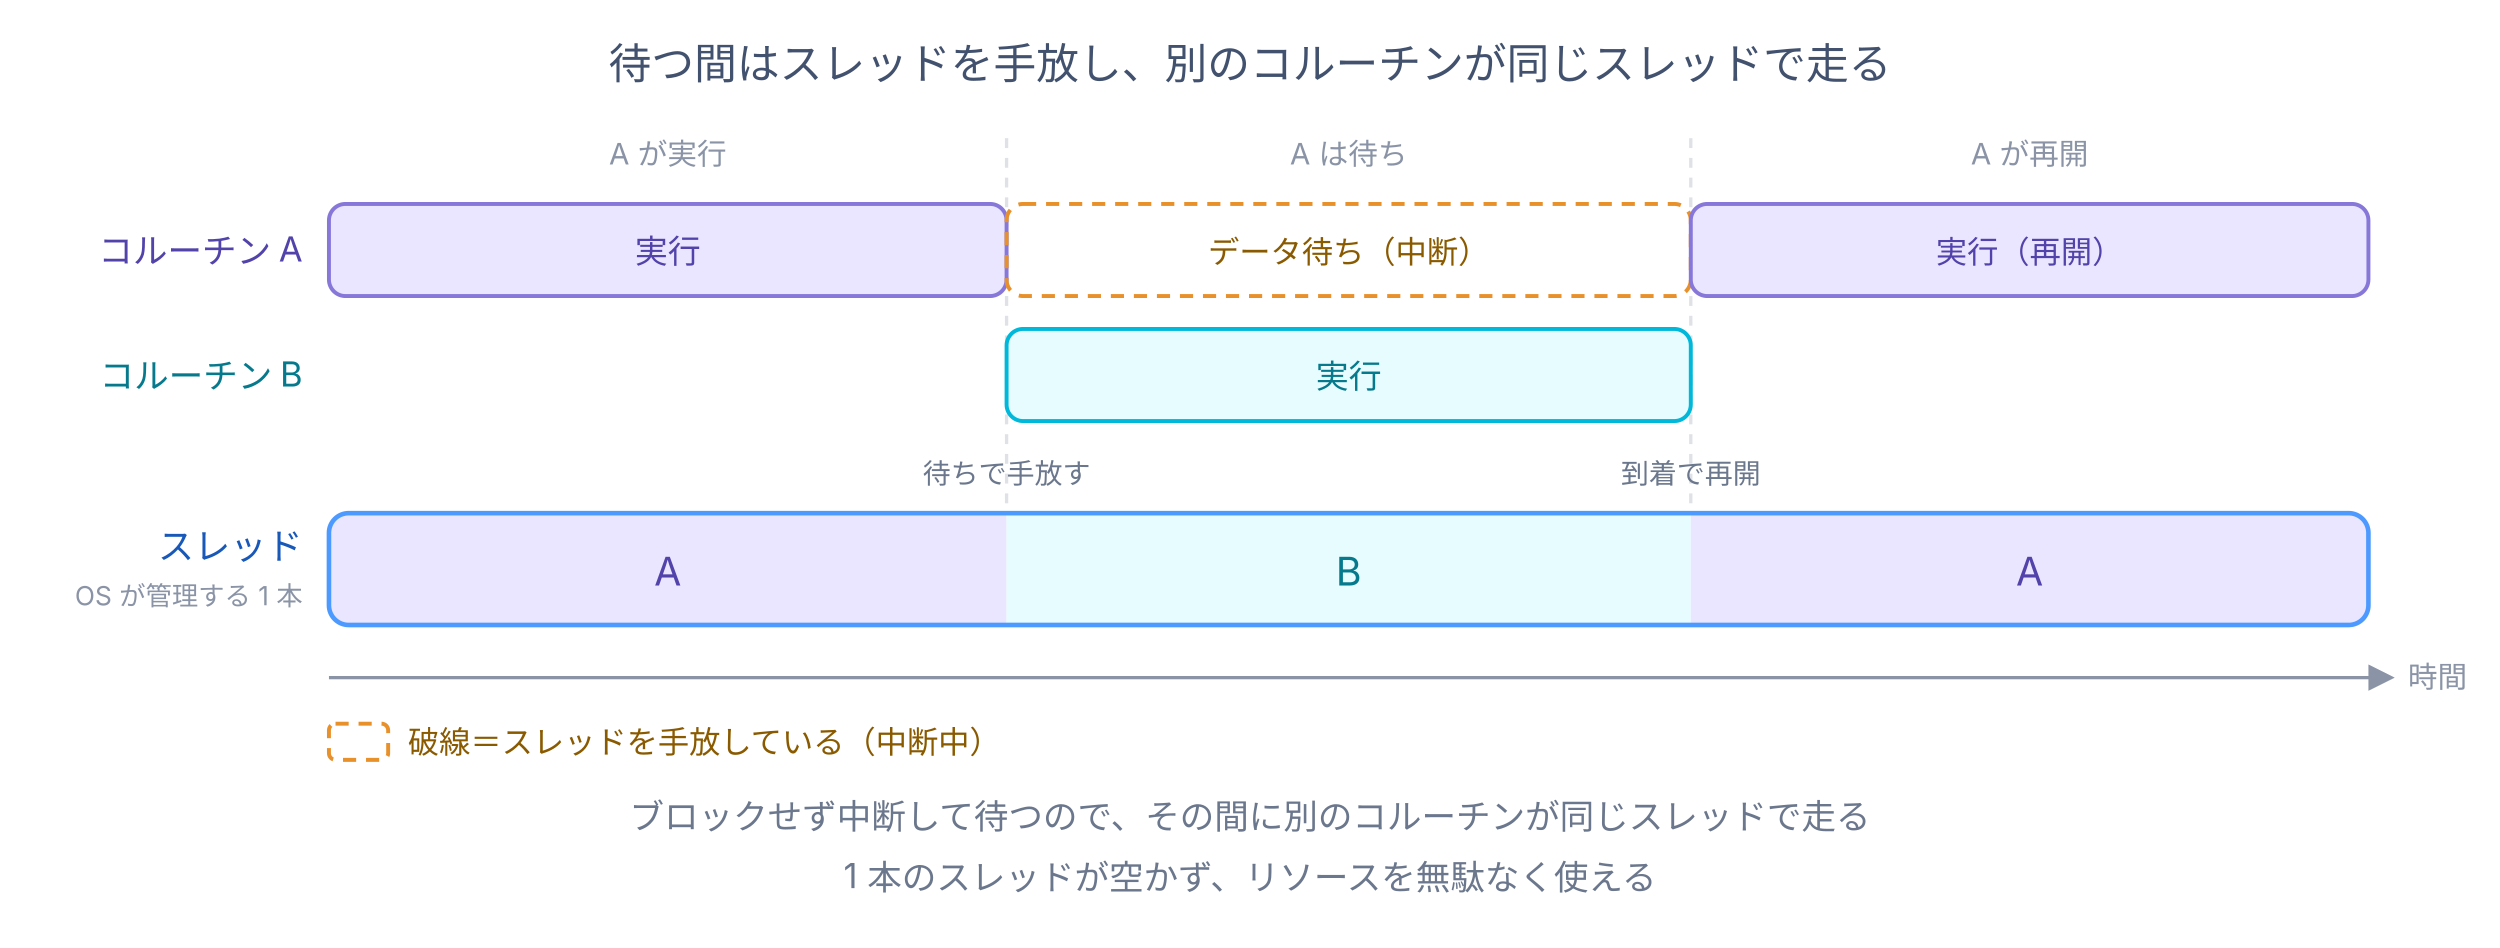
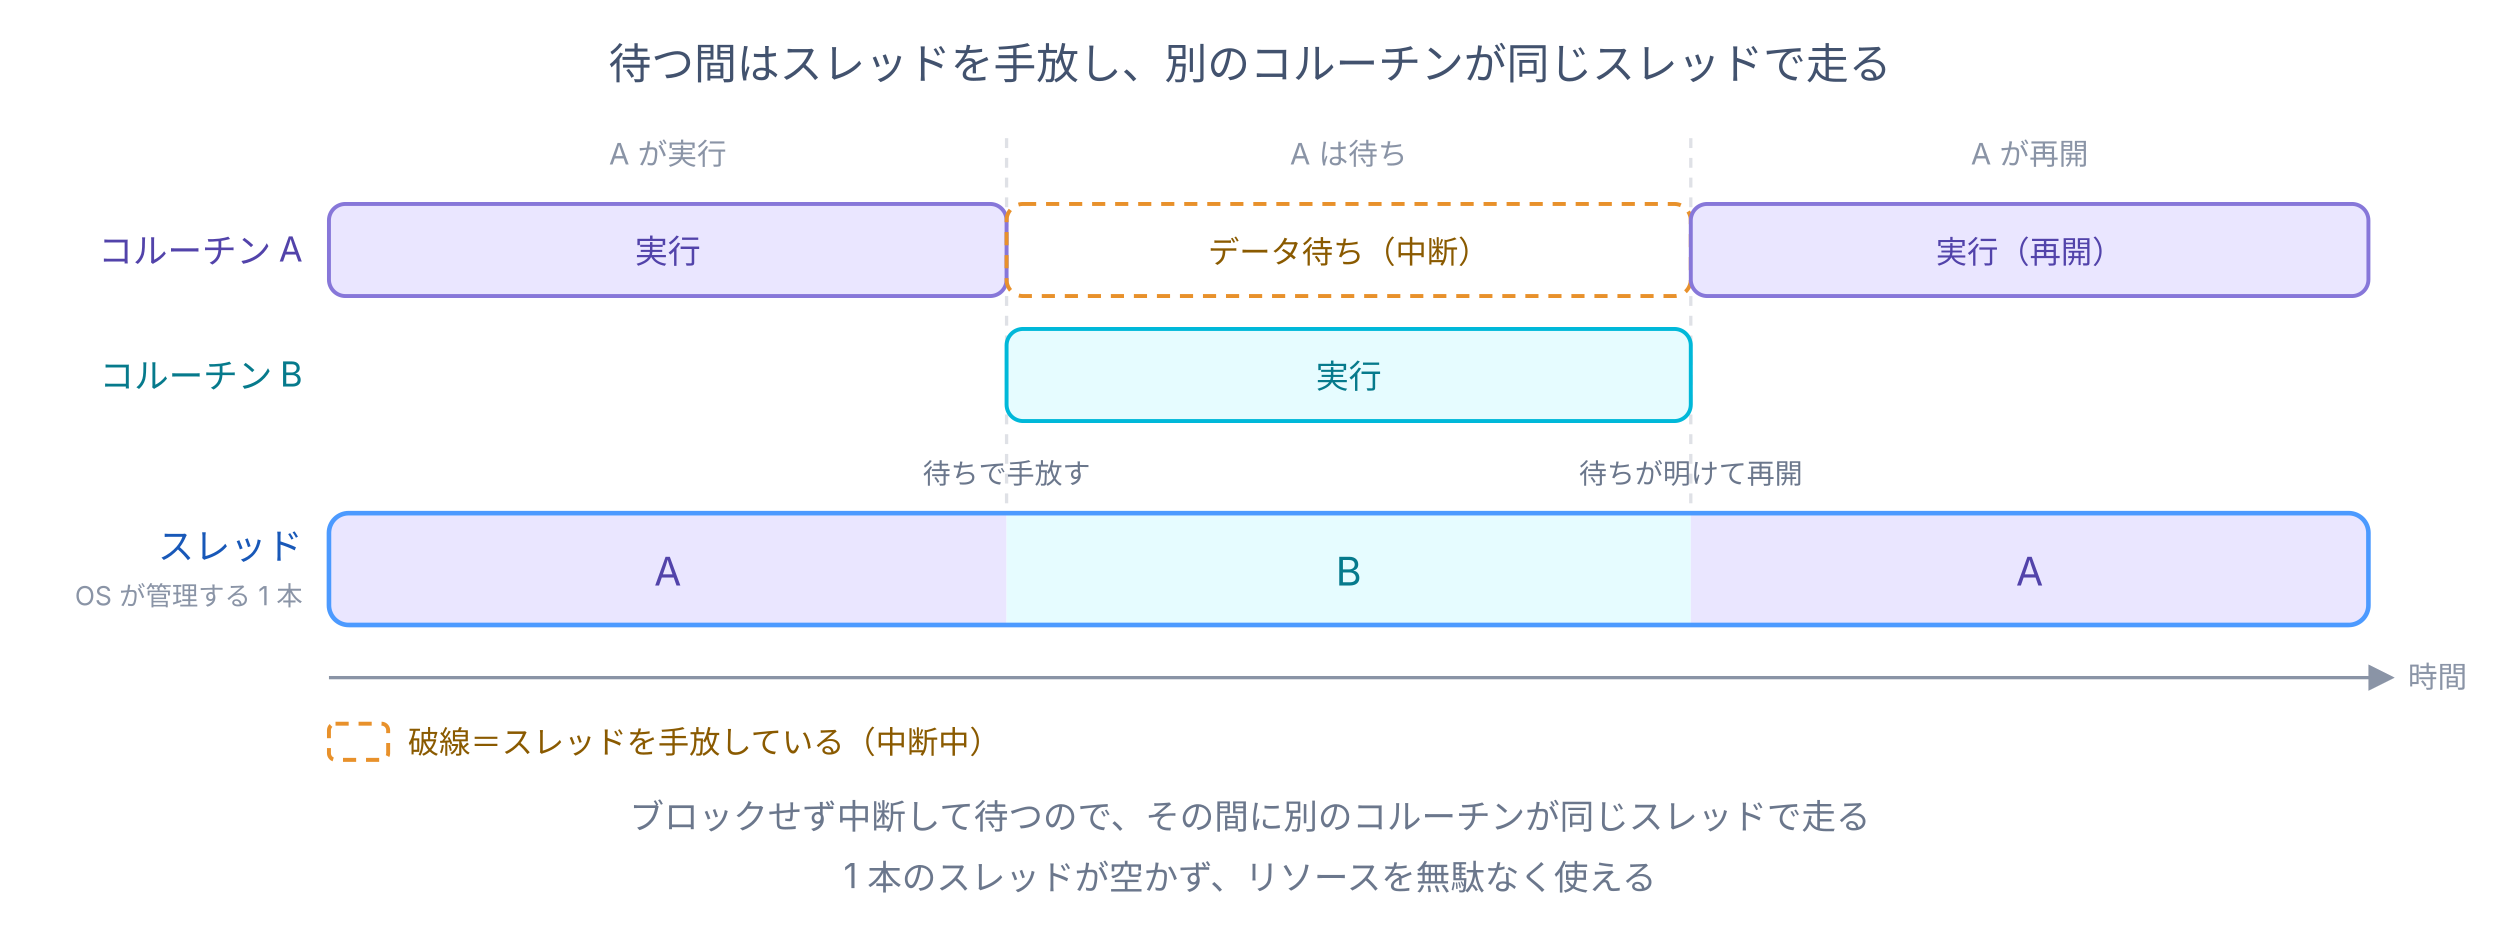
<svg xmlns="http://www.w3.org/2000/svg" width="760" height="288" viewBox="0 0 760 288" font-family="-apple-system, BlinkMacSystemFont, &quot;Hiragino Kaku Gothic ProN&quot;, &quot;Hiragino Sans&quot;, &quot;Noto Sans JP&quot;, Meiryo, sans-serif">
  <defs>
    <marker id="ax" markerWidth="8" markerHeight="8" refX="6" refY="4" orient="auto">
      <path d="M0,0 L8,4 L0,8 z" fill="#8A94A6" />
    </marker>
    <clipPath id="tbar">
      <rect x="100" y="156" width="620" height="34" rx="6" />
    </clipPath>
  </defs>
  <text x="380" y="24" text-anchor="middle" fill="#42526E" font-size="13">待つ間はスレッドを手放し、別のコルーチンが同じスレッドで走る</text>
  <line x1="306" y1="42" x2="306" y2="154" stroke="#DFE1E6" stroke-width="1" stroke-dasharray="3 3" />
  <line x1="514" y1="42" x2="514" y2="154" stroke="#DFE1E6" stroke-width="1" stroke-dasharray="3 3" />
  <text x="203" y="50" text-anchor="middle" fill="#8A94A6" font-size="9">A が実行</text>
  <text x="410" y="50" text-anchor="middle" fill="#8A94A6" font-size="9">A は待ち</text>
  <text x="617" y="50" text-anchor="middle" fill="#8A94A6" font-size="9">A が再開</text>
  <text x="92" y="80" text-anchor="end" fill="#5243AA" font-size="10.5">コルーチン A</text>
  <rect x="100" y="62" width="206" height="28" rx="5" fill="#EAE6FF" stroke="#8777D9" stroke-width="1.2" />
  <text x="203" y="80" text-anchor="middle" fill="#5243AA" font-size="10">実行</text>
  <rect x="306" y="62" width="208" height="28" rx="5" fill="none" stroke="#E8912B" stroke-width="1.2" stroke-dasharray="4 3" />
  <text x="410" y="80" text-anchor="middle" fill="#8A5A00" font-size="9.5">データ待ち（中断）</text>
  <rect x="514" y="62" width="206" height="28" rx="5" fill="#EAE6FF" stroke="#8777D9" stroke-width="1.2" />
  <text x="617" y="80" text-anchor="middle" fill="#5243AA" font-size="9.5">実行（再開）</text>
  <text x="92" y="118" text-anchor="end" fill="#067A8C" font-size="10.5">コルーチン B</text>
  <rect x="306" y="100" width="208" height="28" rx="5" fill="#E6FCFF" stroke="#00B8D9" stroke-width="1.2" />
  <text x="410" y="118" text-anchor="middle" fill="#067A8C" font-size="10">実行</text>
  <text x="306" y="147" text-anchor="middle" fill="#6B778C" font-size="8.5">待ちで手放す</text>
-   <text x="514" y="147" text-anchor="middle" fill="#6B778C" font-size="8.5">到着で再開</text>
+   <text x="514" y="147" text-anchor="middle" fill="#6B778C" font-size="8.5">待ちが明けて再開</text>
  <text x="92" y="170" text-anchor="end" fill="#1858B8" font-size="11">スレッド</text>
  <text x="92" y="184" text-anchor="end" fill="#8A94A6" font-size="8">OS が管理する 1 本</text>
  <g clip-path="url(#tbar)">
    <rect x="100" y="156" width="206" height="34" fill="#EAE6FF" />
    <rect x="306" y="156" width="208" height="34" fill="#E6FCFF" />
    <rect x="514" y="156" width="206" height="34" fill="#EAE6FF" />
  </g>
  <rect x="100" y="156" width="620" height="34" rx="6" fill="none" stroke="#4C9AFF" stroke-width="1.4" />
  <text x="203" y="178" text-anchor="middle" fill="#5243AA" font-size="12">A</text>
  <text x="410" y="178" text-anchor="middle" fill="#067A8C" font-size="12">B</text>
  <text x="617" y="178" text-anchor="middle" fill="#5243AA" font-size="12">A</text>
  <line x1="100" y1="206" x2="726" y2="206" stroke="#8A94A6" stroke-width="1" marker-end="url(#ax)" />
  <text x="732" y="209" text-anchor="start" fill="#8A94A6" font-size="9">時間</text>
  <rect x="100" y="220" width="18" height="11" rx="2" fill="none" stroke="#E8912B" stroke-width="1.2" stroke-dasharray="4 3" />
  <text x="124" y="229" text-anchor="start" fill="#8A5A00" font-size="9.5">破線＝スレッドを手放している（中断中）</text>
  <text x="380" y="252" text-anchor="middle" fill="#6B778C" font-size="10.5">ブロックせず中断して待つので、その間に別のコルーチンが同じスレッドで走る</text>
  <text x="380" y="270" text-anchor="middle" fill="#6B778C" font-size="10.5">1 本のスレッドが空かず、リソースを無駄なく使える</text>
</svg>
